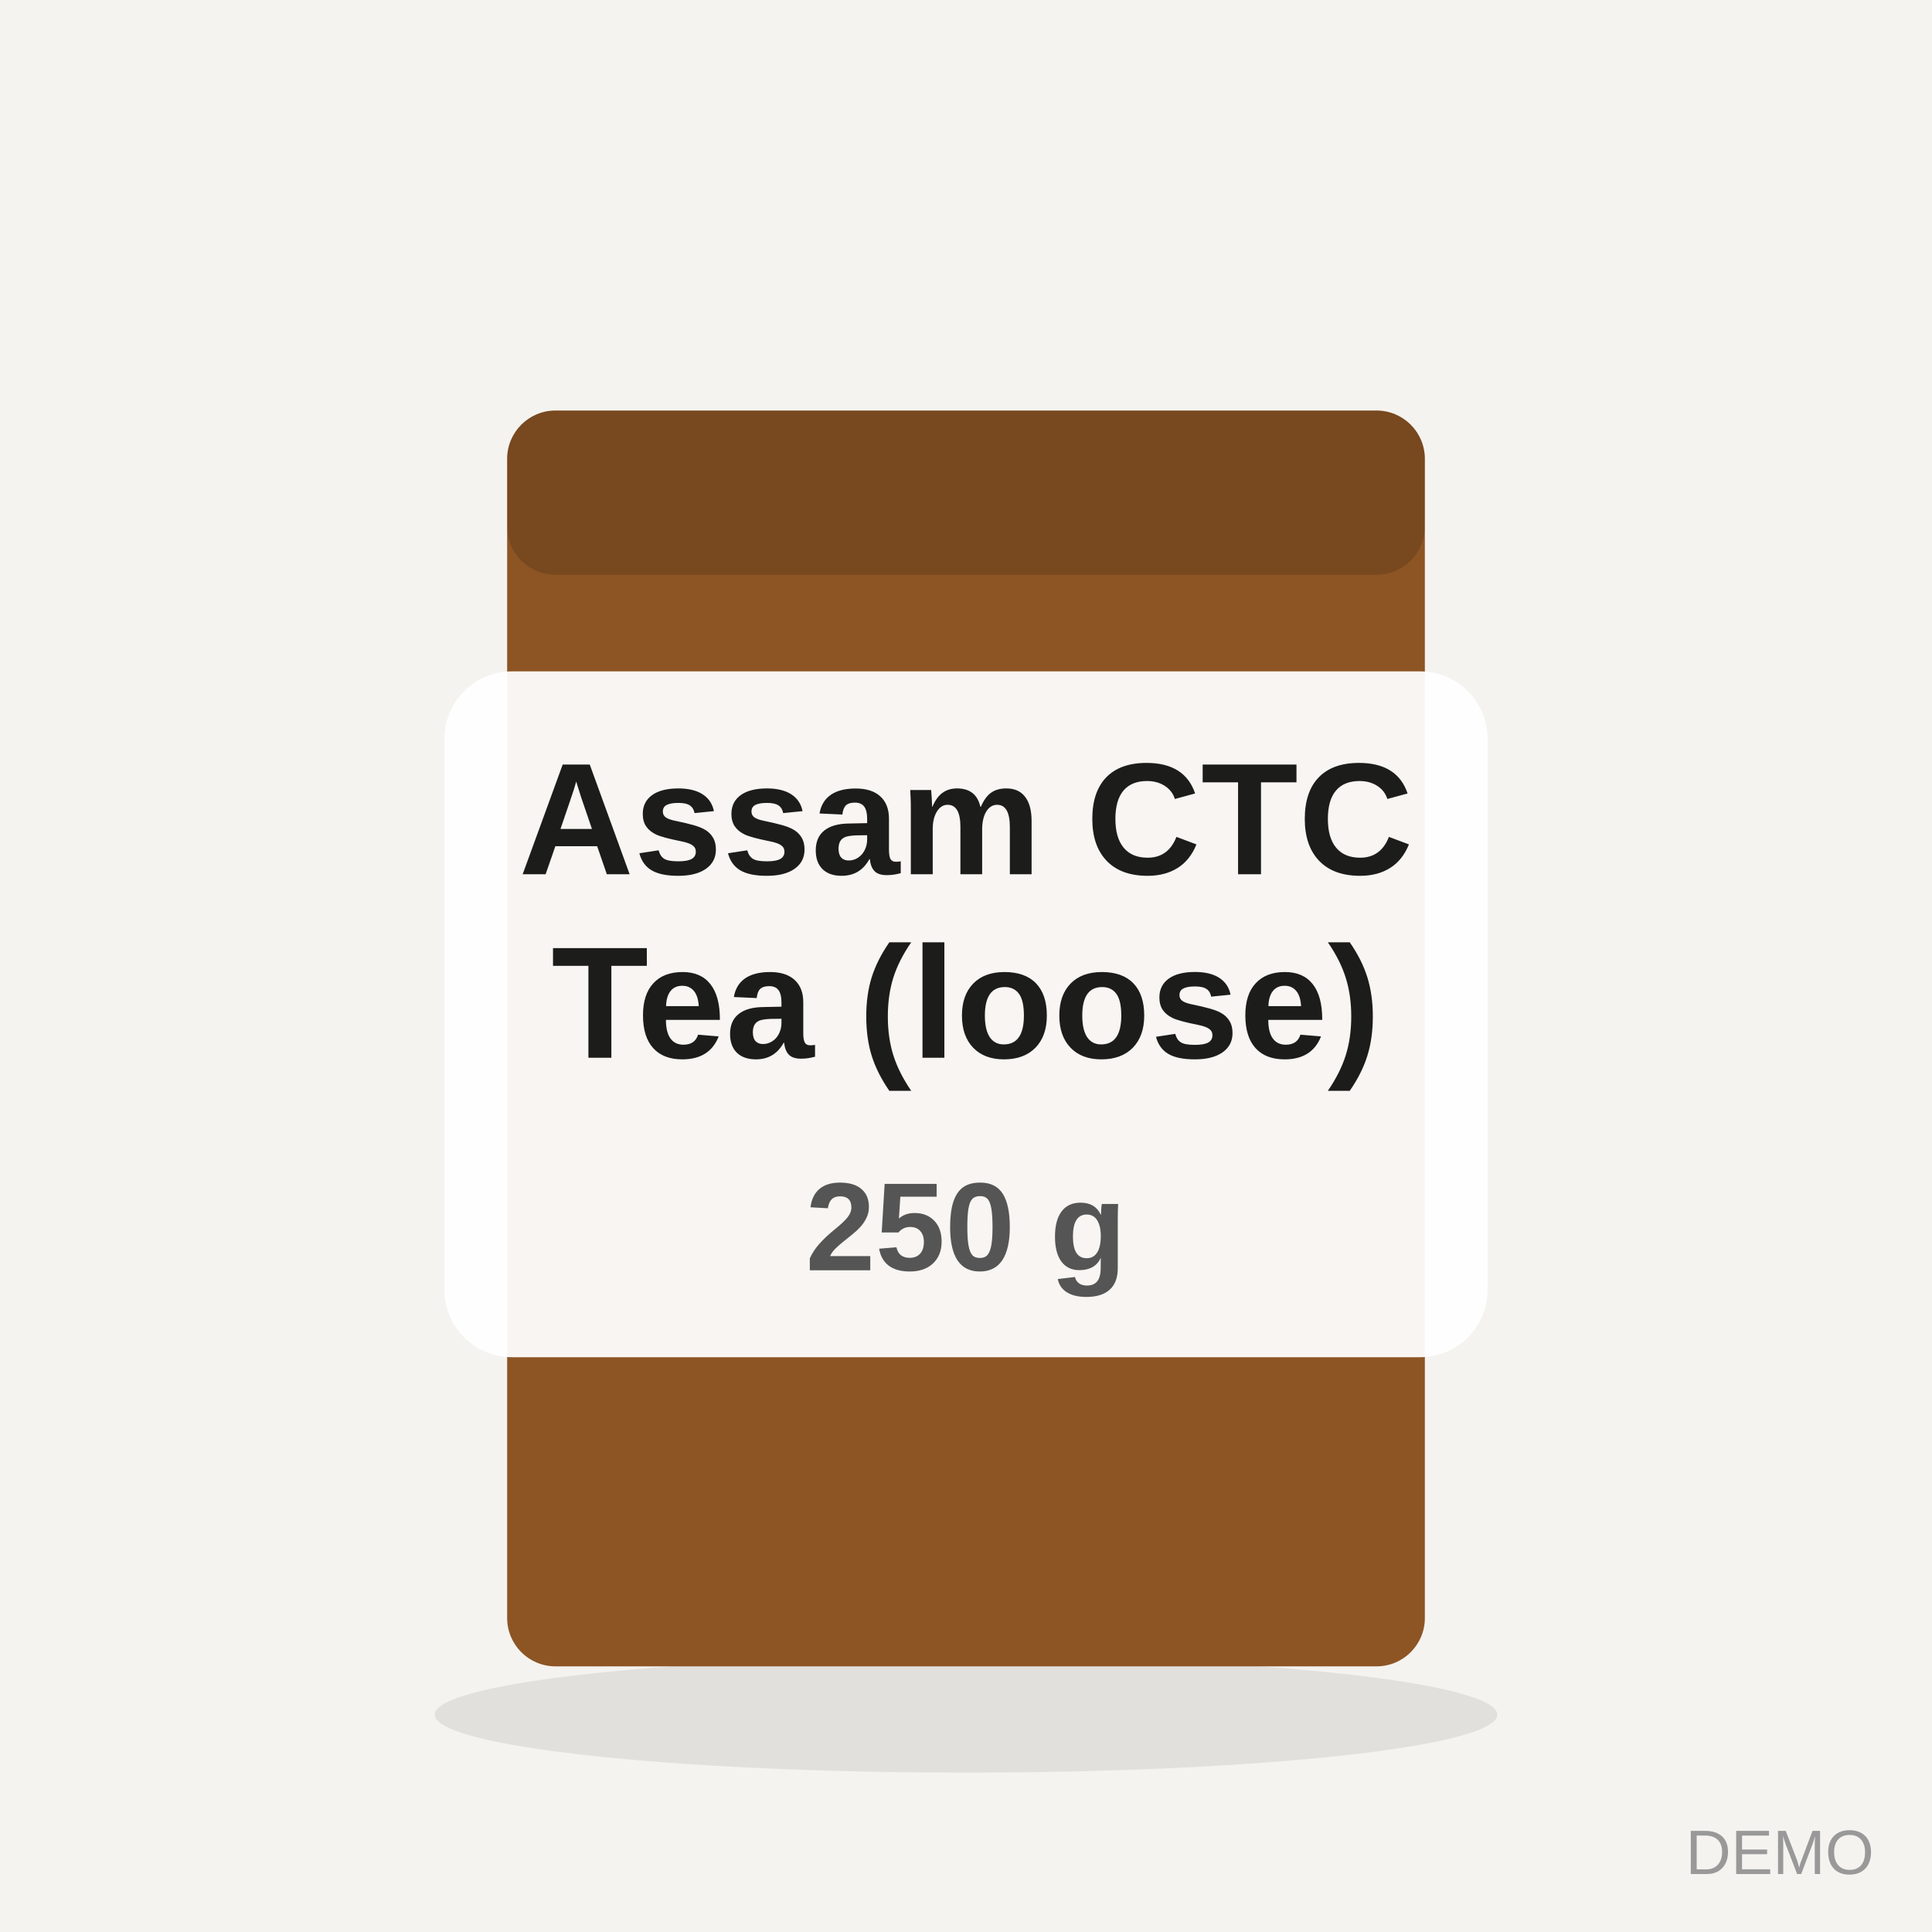
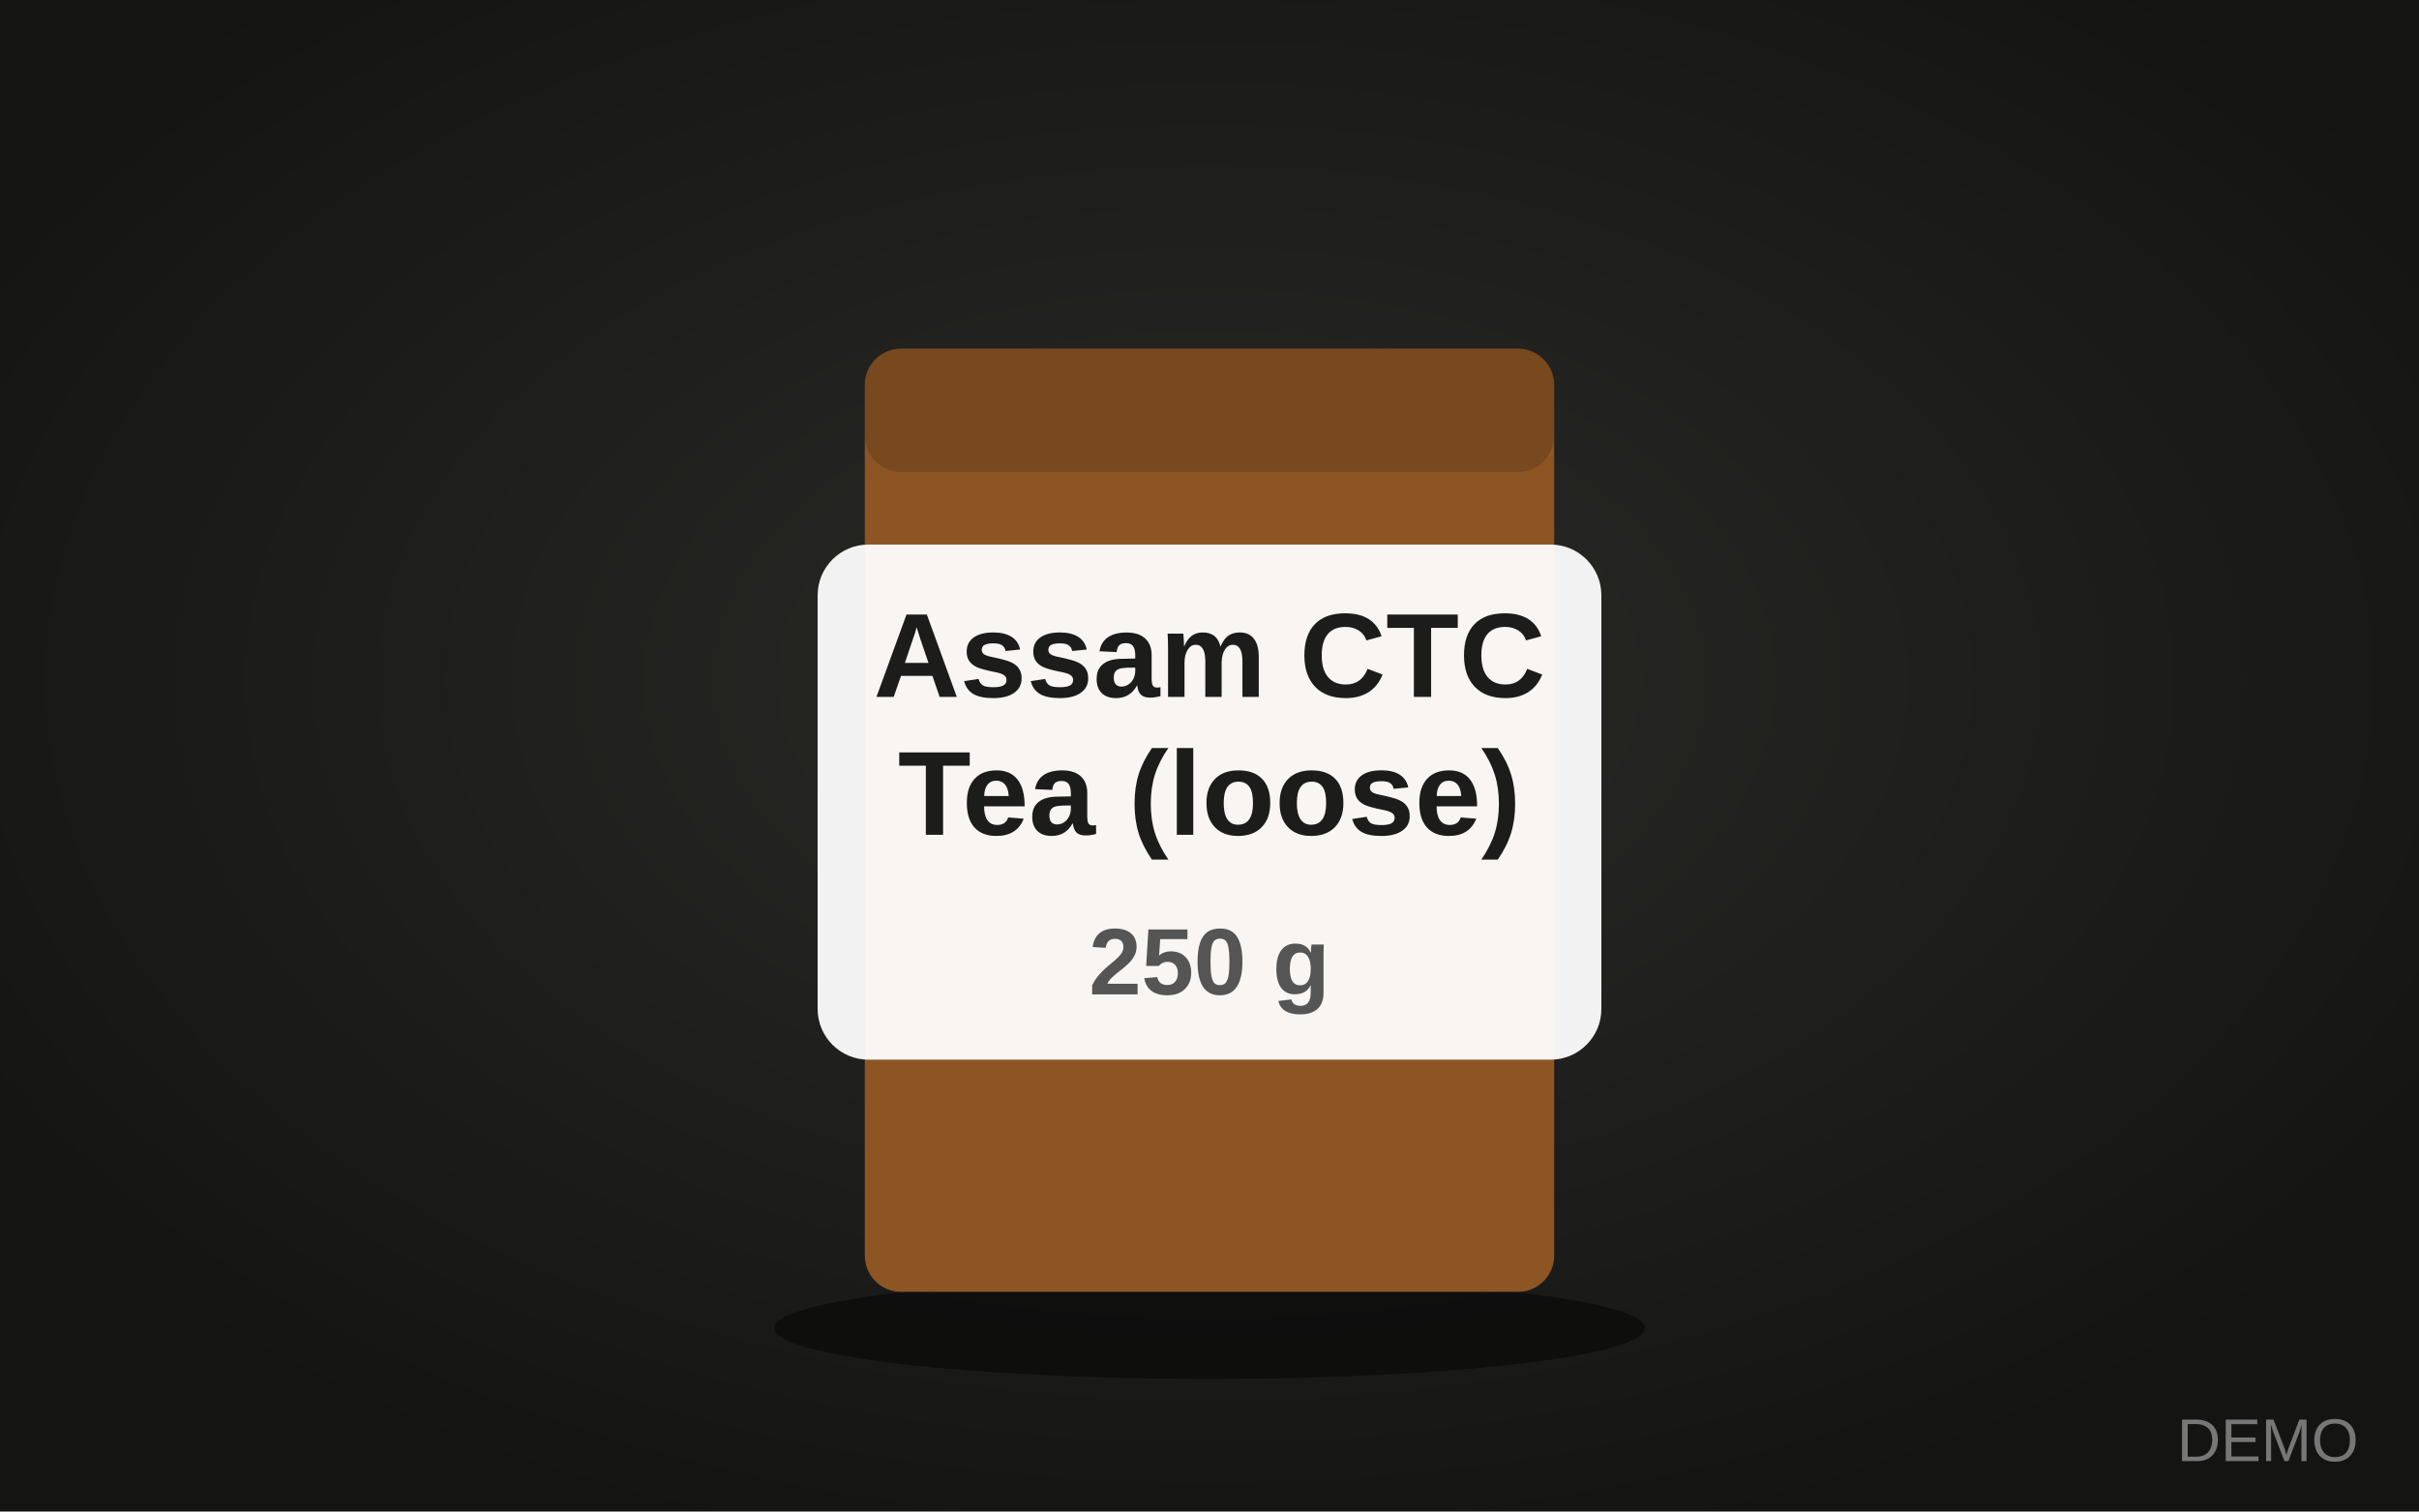
- <svg xmlns="http://www.w3.org/2000/svg" viewBox="0 0 400 400" font-family="Arial, Helvetica, sans-serif">
-   <rect width="400" height="400" fill="#F4F3EF" />
-   <ellipse cx="200" cy="355" rx="110" ry="12" fill="#000" opacity=".08" />
-   <rect x="105" y="85" width="190" height="260" rx="10" fill="#8D5524" />
-   <rect x="105" y="85" width="190" height="34" rx="10" fill="#000" opacity=".15" />
-   <rect x="92" y="139" width="216" height="142" rx="14" fill="#fff" opacity=".94" />
-   <g fill="#1C1C1A">
-     <text x="200" y="181" text-anchor="middle" font-size="33" font-weight="800">Assam CTC</text>
-     <text x="200" y="219" text-anchor="middle" font-size="33" font-weight="800">Tea (loose)</text>
+ <svg xmlns="http://www.w3.org/2000/svg" viewBox="0 0 480 300" font-family="Arial, Helvetica, sans-serif">
+   <defs>
+     <radialGradient id="g" cx="50%" cy="45%" r="60%">
+       <stop offset="0" stop-color="#2A2A27" />
+       <stop offset="1" stop-color="#141413" />
+     </radialGradient>
+   </defs>
+   <rect width="480" height="300" fill="url(#g)" />
+   <g transform="translate(96 8) scale(.72)">
+     <ellipse cx="200" cy="355" rx="120" ry="14" fill="#000" opacity=".45" />
+     <rect x="105" y="85" width="190" height="260" rx="10" fill="#8D5524" />
+     <rect x="105" y="85" width="190" height="34" rx="10" fill="#000" opacity=".15" />
+     <rect x="92" y="139" width="216" height="142" rx="14" fill="#fff" opacity=".94" />
+     <g fill="#1C1C1A">
+       <text x="200" y="181" text-anchor="middle" font-size="33" font-weight="800">Assam CTC</text>
+       <text x="200" y="219" text-anchor="middle" font-size="33" font-weight="800">Tea (loose)</text>
+     </g>
+     <text x="200" y="263" text-anchor="middle" font-size="26" font-weight="700" fill="#555">250 g</text>
  </g>
-   <text x="200" y="263" text-anchor="middle" font-size="26" font-weight="700" fill="#555">250 g</text>
-   <text x="388" y="388" text-anchor="end" font-size="13" fill="#999">DEMO</text>
+   <text x="468" y="290" text-anchor="end" font-size="12" fill="#777">DEMO</text>
</svg>
